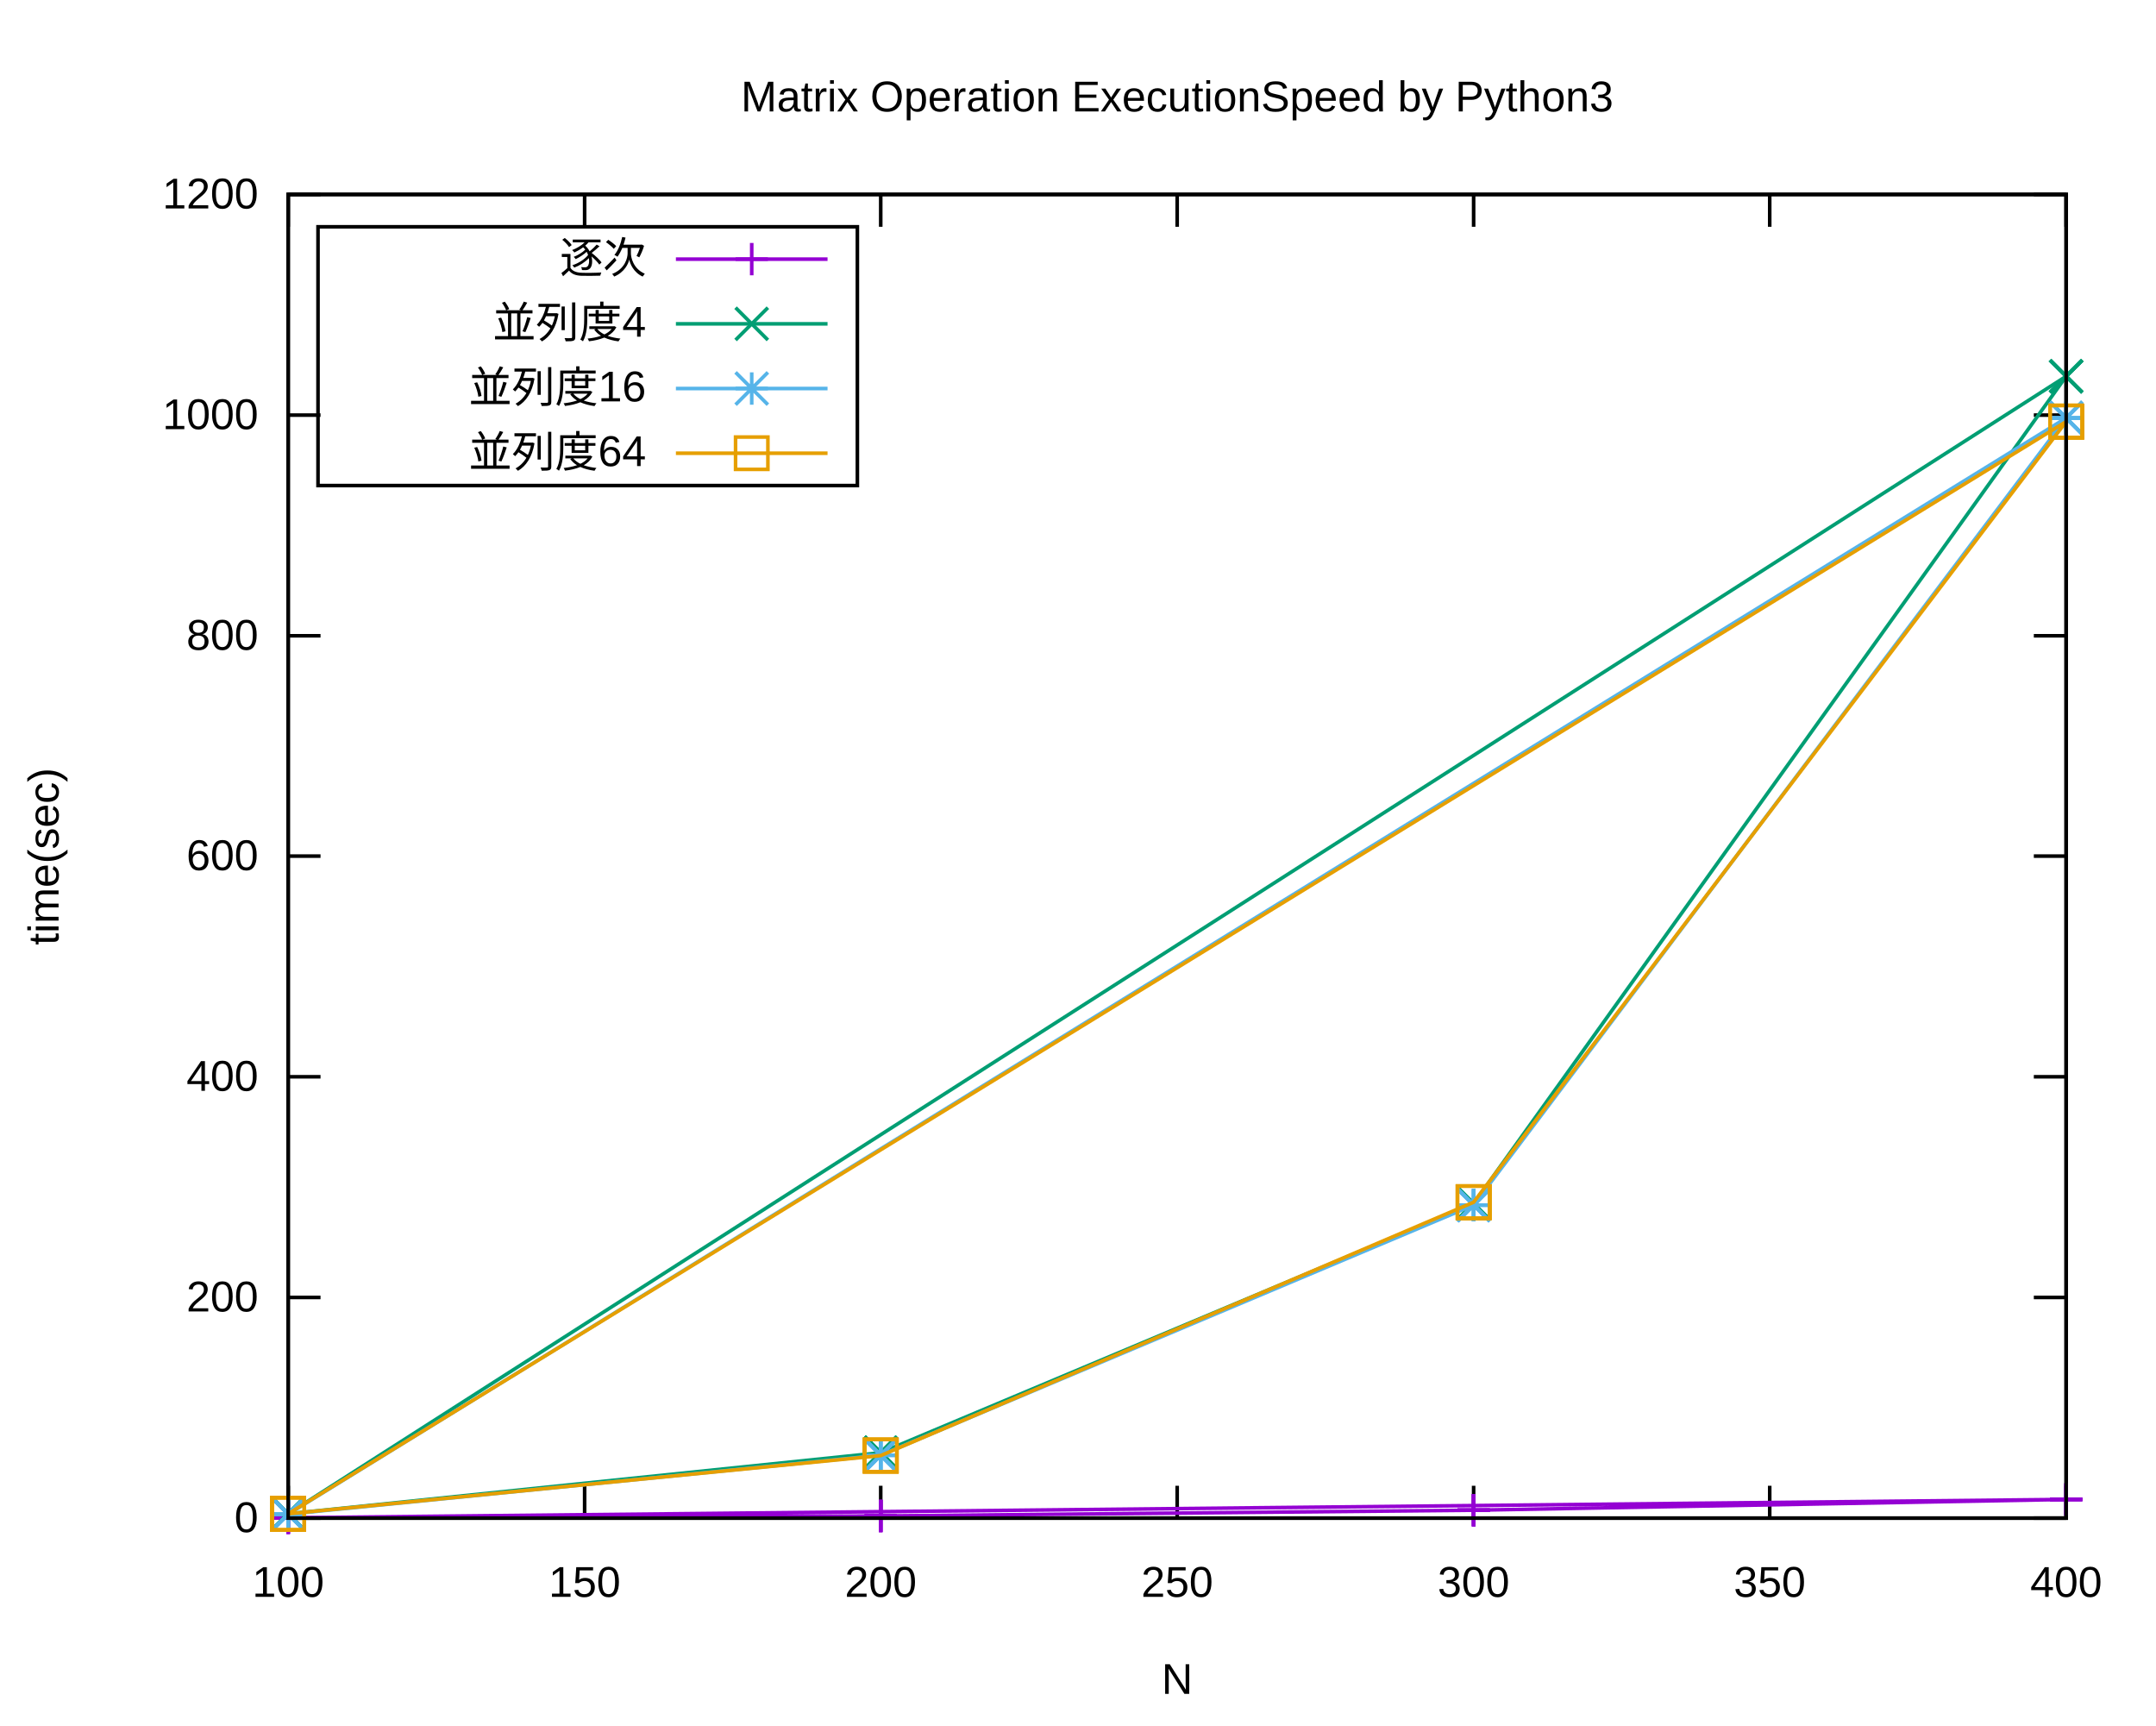
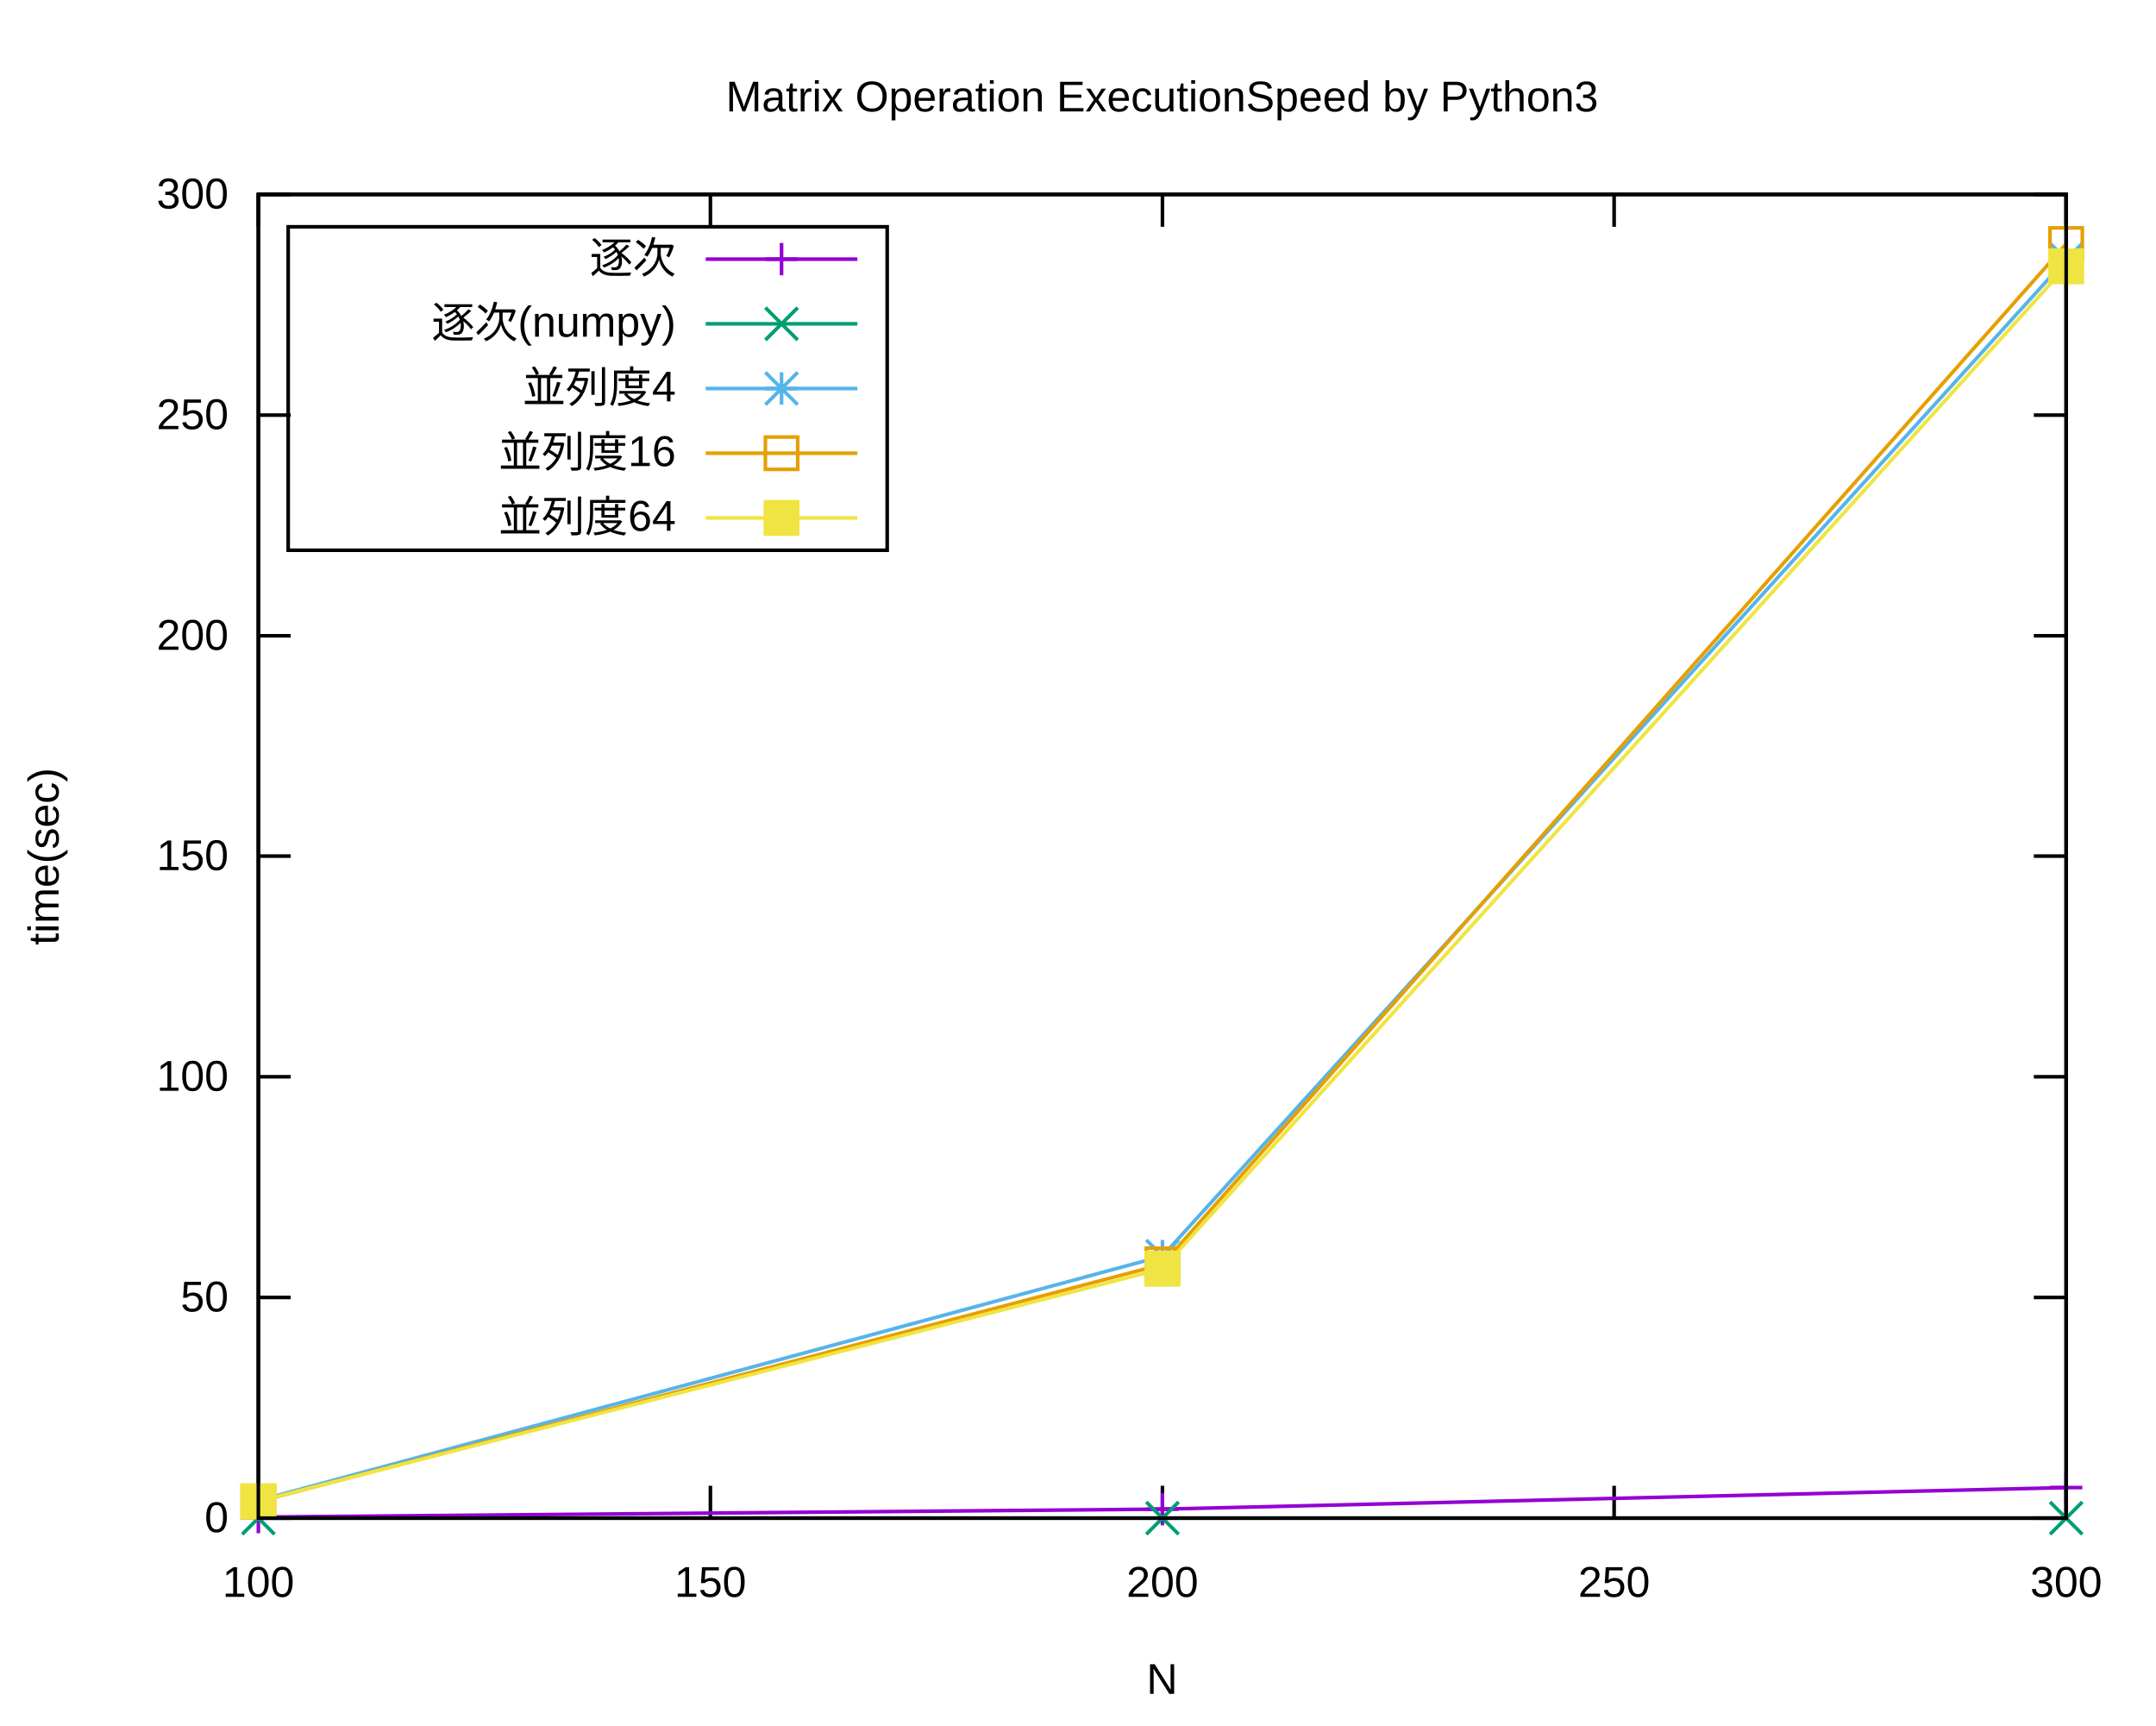
<svg xmlns="http://www.w3.org/2000/svg" xmlns:xlink="http://www.w3.org/1999/xlink" width="600" height="480" viewBox="0 0 600 480">
  <g id="gnuplot_canvas">
    <rect x="0" y="0" width="600" height="480" fill="none" />
    <defs>
      <circle id="gpDot" r="0.5" stroke-width="0.5" />
      <path id="gpPt0" stroke-width="0.222" stroke="currentColor" d="M-1,0 h2 M0,-1 v2" />
      <path id="gpPt1" stroke-width="0.222" stroke="currentColor" d="M-1,-1 L1,1 M1,-1 L-1,1" />
      <path id="gpPt2" stroke-width="0.222" stroke="currentColor" d="M-1,0 L1,0 M0,-1 L0,1 M-1,-1 L1,1 M-1,1 L1,-1" />
      <rect id="gpPt3" stroke-width="0.222" stroke="currentColor" x="-1" y="-1" width="2" height="2" />
      <rect id="gpPt4" stroke-width="0.222" stroke="currentColor" fill="currentColor" x="-1" y="-1" width="2" height="2" />
      <circle id="gpPt5" stroke-width="0.222" stroke="currentColor" cx="0" cy="0" r="1" />
      <use xlink:href="#gpPt5" id="gpPt6" fill="currentColor" stroke="none" />
      <path id="gpPt7" stroke-width="0.222" stroke="currentColor" d="M0,-1.33 L-1.33,0.67 L1.33,0.67 z" />
      <use xlink:href="#gpPt7" id="gpPt8" fill="currentColor" stroke="none" />
      <use xlink:href="#gpPt7" id="gpPt9" stroke="currentColor" transform="rotate(180)" />
      <use xlink:href="#gpPt9" id="gpPt10" fill="currentColor" stroke="none" />
      <use xlink:href="#gpPt3" id="gpPt11" stroke="currentColor" transform="rotate(45)" />
      <use xlink:href="#gpPt11" id="gpPt12" fill="currentColor" stroke="none" />
      <path id="gpPt13" stroke-width="0.222" stroke="currentColor" d="M0,1.330 L1.265,0.411 L0.782,-1.067 L-0.782,-1.076 L-1.265,0.411 z" />
      <use xlink:href="#gpPt13" id="gpPt14" fill="currentColor" stroke="none" />
      <filter id="textbox" filterUnits="objectBoundingBox" x="0" y="0" height="1" width="1">
        <feFlood flood-color="white" flood-opacity="1" result="bgnd" />
        <feComposite in="SourceGraphic" in2="bgnd" operator="atop" />
      </filter>
      <filter id="greybox" filterUnits="objectBoundingBox" x="0" y="0" height="1" width="1">
        <feFlood flood-color="lightgrey" flood-opacity="1" result="grey" />
        <feComposite in="SourceGraphic" in2="grey" operator="atop" />
      </filter>
    </defs>
-     <g fill="none" color="white" stroke="black" stroke-width="1.00" stroke-linecap="butt" stroke-linejoin="miter">
- </g>
-     <g fill="none" color="black" stroke="currentColor" stroke-width="1.00" stroke-linecap="butt" stroke-linejoin="miter">
-       <path stroke="black" d="M80.2,422.4 L89.2,422.4 M575.0,422.4 L566.0,422.4  " />
-       <g transform="translate(71.9,426.3)" stroke="none" fill="black" font-family="Arial" font-size="12.00" text-anchor="end">
+     <g fill="none" color="white" stroke="currentColor" stroke-width="1.00" stroke-linecap="butt" stroke-linejoin="miter">
+ </g>
+     <g fill="none" color="black" stroke="currentColor" stroke-width="1.00" stroke-linecap="butt" stroke-linejoin="miter">
+       <path stroke="black" d="M71.9,422.4 L80.9,422.4 M575.0,422.4 L566.0,422.4  " />
+       <g transform="translate(63.6,426.3)" stroke="none" fill="black" font-family="Arial" font-size="12.00" text-anchor="end">
        <text>
          <tspan font-family="Arial"> 0</tspan>
        </text>
      </g>
    </g>
    <g fill="none" color="black" stroke="currentColor" stroke-width="1.00" stroke-linecap="butt" stroke-linejoin="miter">
-       <path stroke="black" d="M80.2,361.0 L89.2,361.0 M575.0,361.0 L566.0,361.0  " />
-       <g transform="translate(71.9,364.9)" stroke="none" fill="black" font-family="Arial" font-size="12.00" text-anchor="end">
+       <path stroke="black" d="M71.9,361.0 L80.9,361.0 M575.0,361.0 L566.0,361.0  " />
+       <g transform="translate(63.6,364.9)" stroke="none" fill="black" font-family="Arial" font-size="12.00" text-anchor="end">
+         <text>
+           <tspan font-family="Arial"> 50</tspan>
+         </text>
+       </g>
+     </g>
+     <g fill="none" color="black" stroke="currentColor" stroke-width="1.00" stroke-linecap="butt" stroke-linejoin="miter">
+       <path stroke="black" d="M71.9,299.6 L80.9,299.6 M575.0,299.6 L566.0,299.6  " />
+       <g transform="translate(63.6,303.5)" stroke="none" fill="black" font-family="Arial" font-size="12.00" text-anchor="end">
+         <text>
+           <tspan font-family="Arial"> 100</tspan>
+         </text>
+       </g>
+     </g>
+     <g fill="none" color="black" stroke="currentColor" stroke-width="1.00" stroke-linecap="butt" stroke-linejoin="miter">
+       <path stroke="black" d="M71.9,238.2 L80.9,238.2 M575.0,238.2 L566.0,238.2  " />
+       <g transform="translate(63.6,242.1)" stroke="none" fill="black" font-family="Arial" font-size="12.00" text-anchor="end">
+         <text>
+           <tspan font-family="Arial"> 150</tspan>
+         </text>
+       </g>
+     </g>
+     <g fill="none" color="black" stroke="currentColor" stroke-width="1.00" stroke-linecap="butt" stroke-linejoin="miter">
+       <path stroke="black" d="M71.9,176.9 L80.9,176.9 M575.0,176.9 L566.0,176.9  " />
+       <g transform="translate(63.6,180.8)" stroke="none" fill="black" font-family="Arial" font-size="12.00" text-anchor="end">
        <text>
          <tspan font-family="Arial"> 200</tspan>
        </text>
      </g>
    </g>
    <g fill="none" color="black" stroke="currentColor" stroke-width="1.00" stroke-linecap="butt" stroke-linejoin="miter">
-       <path stroke="black" d="M80.2,299.6 L89.2,299.6 M575.0,299.6 L566.0,299.6  " />
-       <g transform="translate(71.9,303.5)" stroke="none" fill="black" font-family="Arial" font-size="12.00" text-anchor="end">
-         <text>
-           <tspan font-family="Arial"> 400</tspan>
-         </text>
-       </g>
-     </g>
-     <g fill="none" color="black" stroke="currentColor" stroke-width="1.00" stroke-linecap="butt" stroke-linejoin="miter">
-       <path stroke="black" d="M80.2,238.2 L89.2,238.2 M575.0,238.2 L566.0,238.2  " />
-       <g transform="translate(71.9,242.1)" stroke="none" fill="black" font-family="Arial" font-size="12.00" text-anchor="end">
-         <text>
-           <tspan font-family="Arial"> 600</tspan>
-         </text>
-       </g>
-     </g>
-     <g fill="none" color="black" stroke="currentColor" stroke-width="1.00" stroke-linecap="butt" stroke-linejoin="miter">
-       <path stroke="black" d="M80.2,176.9 L89.2,176.9 M575.0,176.9 L566.0,176.9  " />
-       <g transform="translate(71.9,180.8)" stroke="none" fill="black" font-family="Arial" font-size="12.00" text-anchor="end">
-         <text>
-           <tspan font-family="Arial"> 800</tspan>
-         </text>
-       </g>
-     </g>
-     <g fill="none" color="black" stroke="currentColor" stroke-width="1.00" stroke-linecap="butt" stroke-linejoin="miter">
-       <path stroke="black" d="M80.2,115.5 L89.2,115.5 M575.0,115.5 L566.0,115.5  " />
-       <g transform="translate(71.9,119.4)" stroke="none" fill="black" font-family="Arial" font-size="12.00" text-anchor="end">
-         <text>
-           <tspan font-family="Arial"> 1000</tspan>
-         </text>
-       </g>
-     </g>
-     <g fill="none" color="black" stroke="currentColor" stroke-width="1.00" stroke-linecap="butt" stroke-linejoin="miter">
-       <path stroke="black" d="M80.2,54.1 L89.2,54.1 M575.0,54.1 L566.0,54.1  " />
-       <g transform="translate(71.9,58.0)" stroke="none" fill="black" font-family="Arial" font-size="12.00" text-anchor="end">
-         <text>
-           <tspan font-family="Arial"> 1200</tspan>
-         </text>
-       </g>
-     </g>
-     <g fill="none" color="black" stroke="currentColor" stroke-width="1.00" stroke-linecap="butt" stroke-linejoin="miter">
-       <path stroke="black" d="M80.2,422.4 L80.2,413.4 M80.2,54.1 L80.2,63.1  " />
-       <g transform="translate(80.2,444.3)" stroke="none" fill="black" font-family="Arial" font-size="12.00" text-anchor="middle">
+       <path stroke="black" d="M71.9,115.5 L80.9,115.5 M575.0,115.5 L566.0,115.5  " />
+       <g transform="translate(63.6,119.4)" stroke="none" fill="black" font-family="Arial" font-size="12.00" text-anchor="end">
+         <text>
+           <tspan font-family="Arial"> 250</tspan>
+         </text>
+       </g>
+     </g>
+     <g fill="none" color="black" stroke="currentColor" stroke-width="1.00" stroke-linecap="butt" stroke-linejoin="miter">
+       <path stroke="black" d="M71.9,54.1 L80.9,54.1 M575.0,54.1 L566.0,54.1  " />
+       <g transform="translate(63.6,58.0)" stroke="none" fill="black" font-family="Arial" font-size="12.00" text-anchor="end">
+         <text>
+           <tspan font-family="Arial"> 300</tspan>
+         </text>
+       </g>
+     </g>
+     <g fill="none" color="black" stroke="currentColor" stroke-width="1.00" stroke-linecap="butt" stroke-linejoin="miter">
+       <path stroke="black" d="M71.9,422.4 L71.9,413.4 M71.9,54.1 L71.9,63.1  " />
+       <g transform="translate(71.9,444.3)" stroke="none" fill="black" font-family="Arial" font-size="12.00" text-anchor="middle">
        <text>
          <tspan font-family="Arial"> 100</tspan>
        </text>
      </g>
    </g>
    <g fill="none" color="black" stroke="currentColor" stroke-width="1.00" stroke-linecap="butt" stroke-linejoin="miter">
-       <path stroke="black" d="M162.7,422.4 L162.7,413.4 M162.7,54.1 L162.7,63.1  " />
-       <g transform="translate(162.7,444.3)" stroke="none" fill="black" font-family="Arial" font-size="12.00" text-anchor="middle">
+       <path stroke="black" d="M197.7,422.4 L197.7,413.4 M197.7,54.1 L197.7,63.1  " />
+       <g transform="translate(197.7,444.3)" stroke="none" fill="black" font-family="Arial" font-size="12.00" text-anchor="middle">
        <text>
          <tspan font-family="Arial"> 150</tspan>
        </text>
      </g>
    </g>
    <g fill="none" color="black" stroke="currentColor" stroke-width="1.00" stroke-linecap="butt" stroke-linejoin="miter">
-       <path stroke="black" d="M245.1,422.4 L245.1,413.4 M245.1,54.1 L245.1,63.1  " />
-       <g transform="translate(245.1,444.3)" stroke="none" fill="black" font-family="Arial" font-size="12.00" text-anchor="middle">
+       <path stroke="black" d="M323.5,422.4 L323.5,413.4 M323.5,54.1 L323.5,63.1  " />
+       <g transform="translate(323.5,444.3)" stroke="none" fill="black" font-family="Arial" font-size="12.00" text-anchor="middle">
        <text>
          <tspan font-family="Arial"> 200</tspan>
        </text>
      </g>
    </g>
    <g fill="none" color="black" stroke="currentColor" stroke-width="1.00" stroke-linecap="butt" stroke-linejoin="miter">
-       <path stroke="black" d="M327.6,422.4 L327.6,413.4 M327.6,54.1 L327.6,63.1  " />
-       <g transform="translate(327.6,444.3)" stroke="none" fill="black" font-family="Arial" font-size="12.00" text-anchor="middle">
+       <path stroke="black" d="M449.2,422.4 L449.2,413.4 M449.2,54.1 L449.2,63.1  " />
+       <g transform="translate(449.2,444.3)" stroke="none" fill="black" font-family="Arial" font-size="12.00" text-anchor="middle">
        <text>
          <tspan font-family="Arial"> 250</tspan>
-         </text>
-       </g>
-     </g>
-     <g fill="none" color="black" stroke="currentColor" stroke-width="1.00" stroke-linecap="butt" stroke-linejoin="miter">
-       <path stroke="black" d="M410.1,422.4 L410.1,413.4 M410.1,54.1 L410.1,63.1  " />
-       <g transform="translate(410.1,444.3)" stroke="none" fill="black" font-family="Arial" font-size="12.00" text-anchor="middle">
-         <text>
-           <tspan font-family="Arial"> 300</tspan>
-         </text>
-       </g>
-     </g>
-     <g fill="none" color="black" stroke="currentColor" stroke-width="1.00" stroke-linecap="butt" stroke-linejoin="miter">
-       <path stroke="black" d="M492.5,422.4 L492.5,413.4 M492.5,54.1 L492.5,63.1  " />
-       <g transform="translate(492.5,444.3)" stroke="none" fill="black" font-family="Arial" font-size="12.00" text-anchor="middle">
-         <text>
-           <tspan font-family="Arial"> 350</tspan>
        </text>
      </g>
    </g>
    <g fill="none" color="black" stroke="currentColor" stroke-width="1.00" stroke-linecap="butt" stroke-linejoin="miter">
      <path stroke="black" d="M575.0,422.4 L575.0,413.4 M575.0,54.1 L575.0,63.1  " />
      <g transform="translate(575.0,444.3)" stroke="none" fill="black" font-family="Arial" font-size="12.00" text-anchor="middle">
        <text>
-           <tspan font-family="Arial"> 400</tspan>
-         </text>
-       </g>
-     </g>
-     <g fill="none" color="black" stroke="currentColor" stroke-width="1.00" stroke-linecap="butt" stroke-linejoin="miter">
- </g>
-     <g fill="none" color="black" stroke="currentColor" stroke-width="1.00" stroke-linecap="butt" stroke-linejoin="miter">
-       <path stroke="black" d="M80.2,54.1 L80.2,422.4 L575.0,422.4 L575.0,54.1 L80.2,54.1 Z  " />
+           <tspan font-family="Arial"> 300</tspan>
+         </text>
+       </g>
+     </g>
+     <g fill="none" color="black" stroke="currentColor" stroke-width="1.00" stroke-linecap="butt" stroke-linejoin="miter">
+ </g>
+     <g fill="none" color="black" stroke="currentColor" stroke-width="1.00" stroke-linecap="butt" stroke-linejoin="miter">
+       <path stroke="black" d="M71.9,54.1 L71.9,422.4 L575.0,422.4 L575.0,54.1 L71.9,54.1 Z  " />
    </g>
    <g fill="none" color="black" stroke="currentColor" stroke-width="1.00" stroke-linecap="butt" stroke-linejoin="miter">
      <g transform="translate(16.3,238.3) rotate(270)" stroke="none" fill="black" font-family="Arial" font-size="12.00" text-anchor="middle">
        <text>
          <tspan font-family="Arial">time(sec)</tspan>
        </text>
      </g>
    </g>
    <g fill="none" color="black" stroke="currentColor" stroke-width="1.00" stroke-linecap="butt" stroke-linejoin="miter">
-       <g transform="translate(327.6,471.3)" stroke="none" fill="black" font-family="Arial" font-size="12.00" text-anchor="middle">
+       <g transform="translate(323.4,471.3)" stroke="none" fill="black" font-family="Arial" font-size="12.00" text-anchor="middle">
        <text>
          <tspan font-family="Arial">N</tspan>
        </text>
      </g>
    </g>
    <g fill="none" color="black" stroke="currentColor" stroke-width="1.00" stroke-linecap="butt" stroke-linejoin="miter">
-       <g transform="translate(327.6,31.0)" stroke="none" fill="black" font-family="Arial" font-size="12.00" text-anchor="middle">
+       <g transform="translate(323.4,31.0)" stroke="none" fill="black" font-family="Arial" font-size="12.00" text-anchor="middle">
        <text>
          <tspan font-family="Arial">Matrix Operation ExecutionSpeed by Python3</tspan>
        </text>
      </g>
    </g>
    <g fill="none" color="black" stroke="currentColor" stroke-width="1.00" stroke-linecap="butt" stroke-linejoin="miter">
-       <path stroke="black" d="M88.5,135.1 L88.5,63.1 L238.6,63.1 L238.6,135.1 L88.5,135.1 Z  " />
+       <path stroke="black" d="M80.2,153.1 L80.2,63.1 L246.9,63.1 L246.9,153.1 L80.2,153.1 Z  " />
    </g>
    <g id="gnuplot_plot_1">
      <g fill="none" color="black" stroke="currentColor" stroke-width="1.00" stroke-linecap="butt" stroke-linejoin="miter">
-         <g transform="translate(179.8,76.0)" stroke="none" fill="black" font-family="Arial" font-size="12.00" text-anchor="end">
+         <g transform="translate(188.1,76.0)" stroke="none" fill="black" font-family="Arial" font-size="12.00" text-anchor="end">
          <text>
            <tspan font-family="Arial">逐次</tspan>
          </text>
        </g>
      </g>
      <g fill="none" color="black" stroke="currentColor" stroke-width="1.00" stroke-linecap="butt" stroke-linejoin="miter">
-         <path stroke="rgb(148,   0, 211)" d="M188.1,72.1 L230.3,72.1 M80.2,422.3 L245.1,421.8 L410.1,420.2 L575.0,417.2 L80.2,422.3 L245.1,421.8   L410.1,420.2 L575.0,417.2 L80.2,422.3 L245.1,421.8 L410.1,420.2 L575.0,417.2 L80.2,422.3 L245.1,421.8   L410.1,420.2 L575.0,417.2  " />
-         <use xlink:href="#gpPt0" transform="translate(80.2,422.3) scale(4.50)" color="rgb(148,   0, 211)" />
-         <use xlink:href="#gpPt0" transform="translate(245.1,421.8) scale(4.50)" color="rgb(148,   0, 211)" />
-         <use xlink:href="#gpPt0" transform="translate(410.1,420.2) scale(4.50)" color="rgb(148,   0, 211)" />
-         <use xlink:href="#gpPt0" transform="translate(575.0,417.2) scale(4.50)" color="rgb(148,   0, 211)" />
-         <use xlink:href="#gpPt0" transform="translate(80.2,422.3) scale(4.50)" color="rgb(148,   0, 211)" />
-         <use xlink:href="#gpPt0" transform="translate(245.1,421.8) scale(4.50)" color="rgb(148,   0, 211)" />
-         <use xlink:href="#gpPt0" transform="translate(410.1,420.2) scale(4.50)" color="rgb(148,   0, 211)" />
-         <use xlink:href="#gpPt0" transform="translate(575.0,417.2) scale(4.50)" color="rgb(148,   0, 211)" />
-         <use xlink:href="#gpPt0" transform="translate(80.2,422.3) scale(4.50)" color="rgb(148,   0, 211)" />
-         <use xlink:href="#gpPt0" transform="translate(245.1,421.8) scale(4.50)" color="rgb(148,   0, 211)" />
-         <use xlink:href="#gpPt0" transform="translate(410.1,420.2) scale(4.50)" color="rgb(148,   0, 211)" />
-         <use xlink:href="#gpPt0" transform="translate(575.0,417.2) scale(4.50)" color="rgb(148,   0, 211)" />
-         <use xlink:href="#gpPt0" transform="translate(80.2,422.3) scale(4.50)" color="rgb(148,   0, 211)" />
-         <use xlink:href="#gpPt0" transform="translate(245.1,421.8) scale(4.50)" color="rgb(148,   0, 211)" />
-         <use xlink:href="#gpPt0" transform="translate(410.1,420.2) scale(4.50)" color="rgb(148,   0, 211)" />
-         <use xlink:href="#gpPt0" transform="translate(575.0,417.2) scale(4.50)" color="rgb(148,   0, 211)" />
-         <use xlink:href="#gpPt0" transform="translate(209.2,72.1) scale(4.50)" color="rgb(148,   0, 211)" />
+         <path stroke="rgb(148,   0, 211)" d="M196.4,72.1 L238.6,72.1 M71.9,422.1 L323.5,419.9 L575.0,413.9  " />
+         <use xlink:href="#gpPt0" transform="translate(71.9,422.1) scale(4.50)" color="rgb(148,   0, 211)" />
+         <use xlink:href="#gpPt0" transform="translate(323.5,419.9) scale(4.50)" color="rgb(148,   0, 211)" />
+         <use xlink:href="#gpPt0" transform="translate(575.0,413.9) scale(4.50)" color="rgb(148,   0, 211)" />
+         <use xlink:href="#gpPt0" transform="translate(217.5,72.1) scale(4.50)" color="rgb(148,   0, 211)" />
      </g>
    </g>
    <g id="gnuplot_plot_2">
      <g fill="none" color="black" stroke="currentColor" stroke-width="1.00" stroke-linecap="butt" stroke-linejoin="miter">
-         <g transform="translate(179.8,94.0)" stroke="none" fill="black" font-family="Arial" font-size="12.00" text-anchor="end">
+         <g transform="translate(188.1,94.0)" stroke="none" fill="black" font-family="Arial" font-size="12.00" text-anchor="end">
+           <text>
+             <tspan font-family="Arial">逐次(numpy)</tspan>
+           </text>
+         </g>
+       </g>
+       <g fill="none" color="black" stroke="currentColor" stroke-width="1.00" stroke-linecap="butt" stroke-linejoin="miter">
+         <path stroke="rgb(  0, 158, 115)" d="M196.4,90.1 L238.6,90.1 M71.9,422.4 L323.5,422.4 L575.0,422.4  " />
+         <use xlink:href="#gpPt1" transform="translate(71.9,422.4) scale(4.50)" color="rgb(  0, 158, 115)" />
+         <use xlink:href="#gpPt1" transform="translate(323.5,422.4) scale(4.50)" color="rgb(  0, 158, 115)" />
+         <use xlink:href="#gpPt1" transform="translate(575.0,422.4) scale(4.50)" color="rgb(  0, 158, 115)" />
+         <use xlink:href="#gpPt1" transform="translate(217.5,90.1) scale(4.50)" color="rgb(  0, 158, 115)" />
+       </g>
+     </g>
+     <g id="gnuplot_plot_3">
+       <g fill="none" color="black" stroke="currentColor" stroke-width="1.00" stroke-linecap="butt" stroke-linejoin="miter">
+         <g transform="translate(188.1,112.0)" stroke="none" fill="black" font-family="Arial" font-size="12.00" text-anchor="end">
          <text>
            <tspan font-family="Arial">並列度4</tspan>
          </text>
        </g>
      </g>
      <g fill="none" color="black" stroke="currentColor" stroke-width="1.00" stroke-linecap="butt" stroke-linejoin="miter">
-         <path stroke="rgb(  0, 158, 115)" d="M188.1,90.1 L230.3,90.1 M80.2,421.2 L245.1,404.2 L410.1,334.9 L575.0,104.7 L80.2,421.2 L245.1,404.2   L410.1,334.9 L575.0,104.7 L80.2,421.2 L245.1,404.2 L410.1,334.9 L575.0,104.7 L80.2,421.2 L245.1,404.2   L410.1,334.9 L575.0,104.7  " />
-         <use xlink:href="#gpPt1" transform="translate(80.2,421.2) scale(4.50)" color="rgb(  0, 158, 115)" />
-         <use xlink:href="#gpPt1" transform="translate(245.1,404.2) scale(4.50)" color="rgb(  0, 158, 115)" />
-         <use xlink:href="#gpPt1" transform="translate(410.1,334.9) scale(4.50)" color="rgb(  0, 158, 115)" />
-         <use xlink:href="#gpPt1" transform="translate(575.0,104.7) scale(4.50)" color="rgb(  0, 158, 115)" />
-         <use xlink:href="#gpPt1" transform="translate(80.2,421.2) scale(4.50)" color="rgb(  0, 158, 115)" />
-         <use xlink:href="#gpPt1" transform="translate(245.1,404.2) scale(4.50)" color="rgb(  0, 158, 115)" />
-         <use xlink:href="#gpPt1" transform="translate(410.1,334.9) scale(4.50)" color="rgb(  0, 158, 115)" />
-         <use xlink:href="#gpPt1" transform="translate(575.0,104.7) scale(4.50)" color="rgb(  0, 158, 115)" />
-         <use xlink:href="#gpPt1" transform="translate(80.2,421.2) scale(4.50)" color="rgb(  0, 158, 115)" />
-         <use xlink:href="#gpPt1" transform="translate(245.1,404.2) scale(4.50)" color="rgb(  0, 158, 115)" />
-         <use xlink:href="#gpPt1" transform="translate(410.1,334.9) scale(4.50)" color="rgb(  0, 158, 115)" />
-         <use xlink:href="#gpPt1" transform="translate(575.0,104.7) scale(4.50)" color="rgb(  0, 158, 115)" />
-         <use xlink:href="#gpPt1" transform="translate(80.2,421.2) scale(4.50)" color="rgb(  0, 158, 115)" />
-         <use xlink:href="#gpPt1" transform="translate(245.1,404.2) scale(4.50)" color="rgb(  0, 158, 115)" />
-         <use xlink:href="#gpPt1" transform="translate(410.1,334.9) scale(4.50)" color="rgb(  0, 158, 115)" />
-         <use xlink:href="#gpPt1" transform="translate(575.0,104.7) scale(4.50)" color="rgb(  0, 158, 115)" />
-         <use xlink:href="#gpPt1" transform="translate(209.2,90.1) scale(4.50)" color="rgb(  0, 158, 115)" />
-       </g>
-     </g>
-     <g id="gnuplot_plot_3">
-       <g fill="none" color="black" stroke="currentColor" stroke-width="1.00" stroke-linecap="butt" stroke-linejoin="miter">
-         <g transform="translate(179.8,112.0)" stroke="none" fill="black" font-family="Arial" font-size="12.00" text-anchor="end">
+         <path stroke="rgb( 86, 180, 233)" d="M196.4,108.1 L238.6,108.1 M71.9,417.5 L323.5,349.5 L575.0,72.2  " />
+         <use xlink:href="#gpPt2" transform="translate(71.9,417.5) scale(4.50)" color="rgb( 86, 180, 233)" />
+         <use xlink:href="#gpPt2" transform="translate(323.5,349.5) scale(4.50)" color="rgb( 86, 180, 233)" />
+         <use xlink:href="#gpPt2" transform="translate(575.0,72.2) scale(4.50)" color="rgb( 86, 180, 233)" />
+         <use xlink:href="#gpPt2" transform="translate(217.5,108.1) scale(4.50)" color="rgb( 86, 180, 233)" />
+       </g>
+     </g>
+     <g id="gnuplot_plot_4">
+       <g fill="none" color="black" stroke="currentColor" stroke-width="1.00" stroke-linecap="butt" stroke-linejoin="miter">
+         <g transform="translate(188.1,130.0)" stroke="none" fill="black" font-family="Arial" font-size="12.00" text-anchor="end">
          <text>
            <tspan font-family="Arial">並列度16</tspan>
          </text>
        </g>
      </g>
      <g fill="none" color="black" stroke="currentColor" stroke-width="1.00" stroke-linecap="butt" stroke-linejoin="miter">
-         <path stroke="rgb( 86, 180, 233)" d="M188.1,108.1 L230.3,108.1 M80.2,421.3 L245.1,404.9 L410.1,335.3 L575.0,116.3 L80.2,421.3 L245.1,404.9   L410.1,335.3 L575.0,116.3 L80.2,421.3 L245.1,404.9 L410.1,335.3 L575.0,116.3 L80.2,421.3 L245.1,404.9   L410.1,335.3 L575.0,116.3  " />
-         <use xlink:href="#gpPt2" transform="translate(80.2,421.3) scale(4.50)" color="rgb( 86, 180, 233)" />
-         <use xlink:href="#gpPt2" transform="translate(245.1,404.9) scale(4.50)" color="rgb( 86, 180, 233)" />
-         <use xlink:href="#gpPt2" transform="translate(410.1,335.3) scale(4.50)" color="rgb( 86, 180, 233)" />
-         <use xlink:href="#gpPt2" transform="translate(575.0,116.3) scale(4.50)" color="rgb( 86, 180, 233)" />
-         <use xlink:href="#gpPt2" transform="translate(80.2,421.3) scale(4.50)" color="rgb( 86, 180, 233)" />
-         <use xlink:href="#gpPt2" transform="translate(245.1,404.9) scale(4.50)" color="rgb( 86, 180, 233)" />
-         <use xlink:href="#gpPt2" transform="translate(410.1,335.3) scale(4.50)" color="rgb( 86, 180, 233)" />
-         <use xlink:href="#gpPt2" transform="translate(575.0,116.3) scale(4.50)" color="rgb( 86, 180, 233)" />
-         <use xlink:href="#gpPt2" transform="translate(80.2,421.3) scale(4.50)" color="rgb( 86, 180, 233)" />
-         <use xlink:href="#gpPt2" transform="translate(245.1,404.9) scale(4.50)" color="rgb( 86, 180, 233)" />
-         <use xlink:href="#gpPt2" transform="translate(410.1,335.3) scale(4.50)" color="rgb( 86, 180, 233)" />
-         <use xlink:href="#gpPt2" transform="translate(575.0,116.3) scale(4.50)" color="rgb( 86, 180, 233)" />
-         <use xlink:href="#gpPt2" transform="translate(80.2,421.3) scale(4.50)" color="rgb( 86, 180, 233)" />
-         <use xlink:href="#gpPt2" transform="translate(245.1,404.9) scale(4.50)" color="rgb( 86, 180, 233)" />
-         <use xlink:href="#gpPt2" transform="translate(410.1,335.3) scale(4.50)" color="rgb( 86, 180, 233)" />
-         <use xlink:href="#gpPt2" transform="translate(575.0,116.3) scale(4.50)" color="rgb( 86, 180, 233)" />
-         <use xlink:href="#gpPt2" transform="translate(209.2,108.1) scale(4.50)" color="rgb( 86, 180, 233)" />
-       </g>
-     </g>
-     <g id="gnuplot_plot_4">
-       <g fill="none" color="black" stroke="currentColor" stroke-width="1.00" stroke-linecap="butt" stroke-linejoin="miter">
-         <g transform="translate(179.8,130.0)" stroke="none" fill="black" font-family="Arial" font-size="12.00" text-anchor="end">
+         <path stroke="rgb(230, 159,   0)" d="M196.4,126.1 L238.6,126.1 M71.9,417.8 L323.5,351.8 L575.0,67.9  " />
+         <use xlink:href="#gpPt3" transform="translate(71.9,417.8) scale(4.50)" color="rgb(230, 159,   0)" />
+         <use xlink:href="#gpPt3" transform="translate(323.5,351.8) scale(4.50)" color="rgb(230, 159,   0)" />
+         <use xlink:href="#gpPt3" transform="translate(575.0,67.9) scale(4.50)" color="rgb(230, 159,   0)" />
+         <use xlink:href="#gpPt3" transform="translate(217.5,126.1) scale(4.50)" color="rgb(230, 159,   0)" />
+       </g>
+     </g>
+     <g id="gnuplot_plot_5">
+       <g fill="none" color="black" stroke="currentColor" stroke-width="1.00" stroke-linecap="butt" stroke-linejoin="miter">
+         <g transform="translate(188.1,148.0)" stroke="none" fill="black" font-family="Arial" font-size="12.00" text-anchor="end">
          <text>
            <tspan font-family="Arial">並列度64</tspan>
          </text>
        </g>
      </g>
      <g fill="none" color="black" stroke="currentColor" stroke-width="1.00" stroke-linecap="butt" stroke-linejoin="miter">
-         <path stroke="rgb(230, 159,   0)" d="M188.1,126.1 L230.3,126.1 M80.2,421.2 L245.1,405.0 L410.1,334.5 L575.0,117.3 L80.2,421.2 L245.1,405.0   L410.1,334.5 L575.0,117.3 L80.2,421.2 L245.1,405.0 L410.1,334.5 L575.0,117.3 L80.2,421.2 L245.1,405.0   L410.1,334.5 L575.0,117.3  " />
-         <use xlink:href="#gpPt3" transform="translate(80.2,421.2) scale(4.50)" color="rgb(230, 159,   0)" />
-         <use xlink:href="#gpPt3" transform="translate(245.1,405.0) scale(4.50)" color="rgb(230, 159,   0)" />
-         <use xlink:href="#gpPt3" transform="translate(410.1,334.5) scale(4.50)" color="rgb(230, 159,   0)" />
-         <use xlink:href="#gpPt3" transform="translate(575.0,117.3) scale(4.50)" color="rgb(230, 159,   0)" />
-         <use xlink:href="#gpPt3" transform="translate(80.2,421.2) scale(4.50)" color="rgb(230, 159,   0)" />
-         <use xlink:href="#gpPt3" transform="translate(245.1,405.0) scale(4.50)" color="rgb(230, 159,   0)" />
-         <use xlink:href="#gpPt3" transform="translate(410.1,334.5) scale(4.50)" color="rgb(230, 159,   0)" />
-         <use xlink:href="#gpPt3" transform="translate(575.0,117.3) scale(4.50)" color="rgb(230, 159,   0)" />
-         <use xlink:href="#gpPt3" transform="translate(80.2,421.2) scale(4.50)" color="rgb(230, 159,   0)" />
-         <use xlink:href="#gpPt3" transform="translate(245.1,405.0) scale(4.50)" color="rgb(230, 159,   0)" />
-         <use xlink:href="#gpPt3" transform="translate(410.1,334.5) scale(4.50)" color="rgb(230, 159,   0)" />
-         <use xlink:href="#gpPt3" transform="translate(575.0,117.3) scale(4.50)" color="rgb(230, 159,   0)" />
-         <use xlink:href="#gpPt3" transform="translate(80.2,421.2) scale(4.50)" color="rgb(230, 159,   0)" />
-         <use xlink:href="#gpPt3" transform="translate(245.1,405.0) scale(4.50)" color="rgb(230, 159,   0)" />
-         <use xlink:href="#gpPt3" transform="translate(410.1,334.5) scale(4.50)" color="rgb(230, 159,   0)" />
-         <use xlink:href="#gpPt3" transform="translate(575.0,117.3) scale(4.50)" color="rgb(230, 159,   0)" />
-         <use xlink:href="#gpPt3" transform="translate(209.2,126.1) scale(4.50)" color="rgb(230, 159,   0)" />
-       </g>
-     </g>
-     <g fill="none" color="white" stroke="rgb(230, 159,   0)" stroke-width="2.00" stroke-linecap="butt" stroke-linejoin="miter">
+         <path stroke="rgb(240, 228,  66)" d="M196.4,144.1 L238.6,144.1 M71.9,417.7 L323.5,353.0 L575.0,74.1  " />
+         <use xlink:href="#gpPt4" transform="translate(71.9,417.7) scale(4.50)" color="rgb(240, 228,  66)" />
+         <use xlink:href="#gpPt4" transform="translate(323.5,353.0) scale(4.50)" color="rgb(240, 228,  66)" />
+         <use xlink:href="#gpPt4" transform="translate(575.0,74.1) scale(4.50)" color="rgb(240, 228,  66)" />
+         <use xlink:href="#gpPt4" transform="translate(217.5,144.1) scale(4.50)" color="rgb(240, 228,  66)" />
+       </g>
+     </g>
+     <g fill="none" color="white" stroke="rgb(240, 228,  66)" stroke-width="2.00" stroke-linecap="butt" stroke-linejoin="miter">
</g>
    <g fill="none" color="black" stroke="currentColor" stroke-width="2.00" stroke-linecap="butt" stroke-linejoin="miter">
</g>
    <g fill="none" color="black" stroke="black" stroke-width="1.00" stroke-linecap="butt" stroke-linejoin="miter">
</g>
    <g fill="none" color="black" stroke="currentColor" stroke-width="1.00" stroke-linecap="butt" stroke-linejoin="miter">
-       <path stroke="black" d="M80.2,54.1 L80.2,422.4 L575.0,422.4 L575.0,54.1 L80.2,54.1 Z  " />
+       <path stroke="black" d="M71.9,54.1 L71.9,422.4 L575.0,422.4 L575.0,54.1 L71.9,54.1 Z  " />
    </g>
    <g fill="none" color="black" stroke="currentColor" stroke-width="1.00" stroke-linecap="butt" stroke-linejoin="miter">
</g>
  </g>
</svg>
